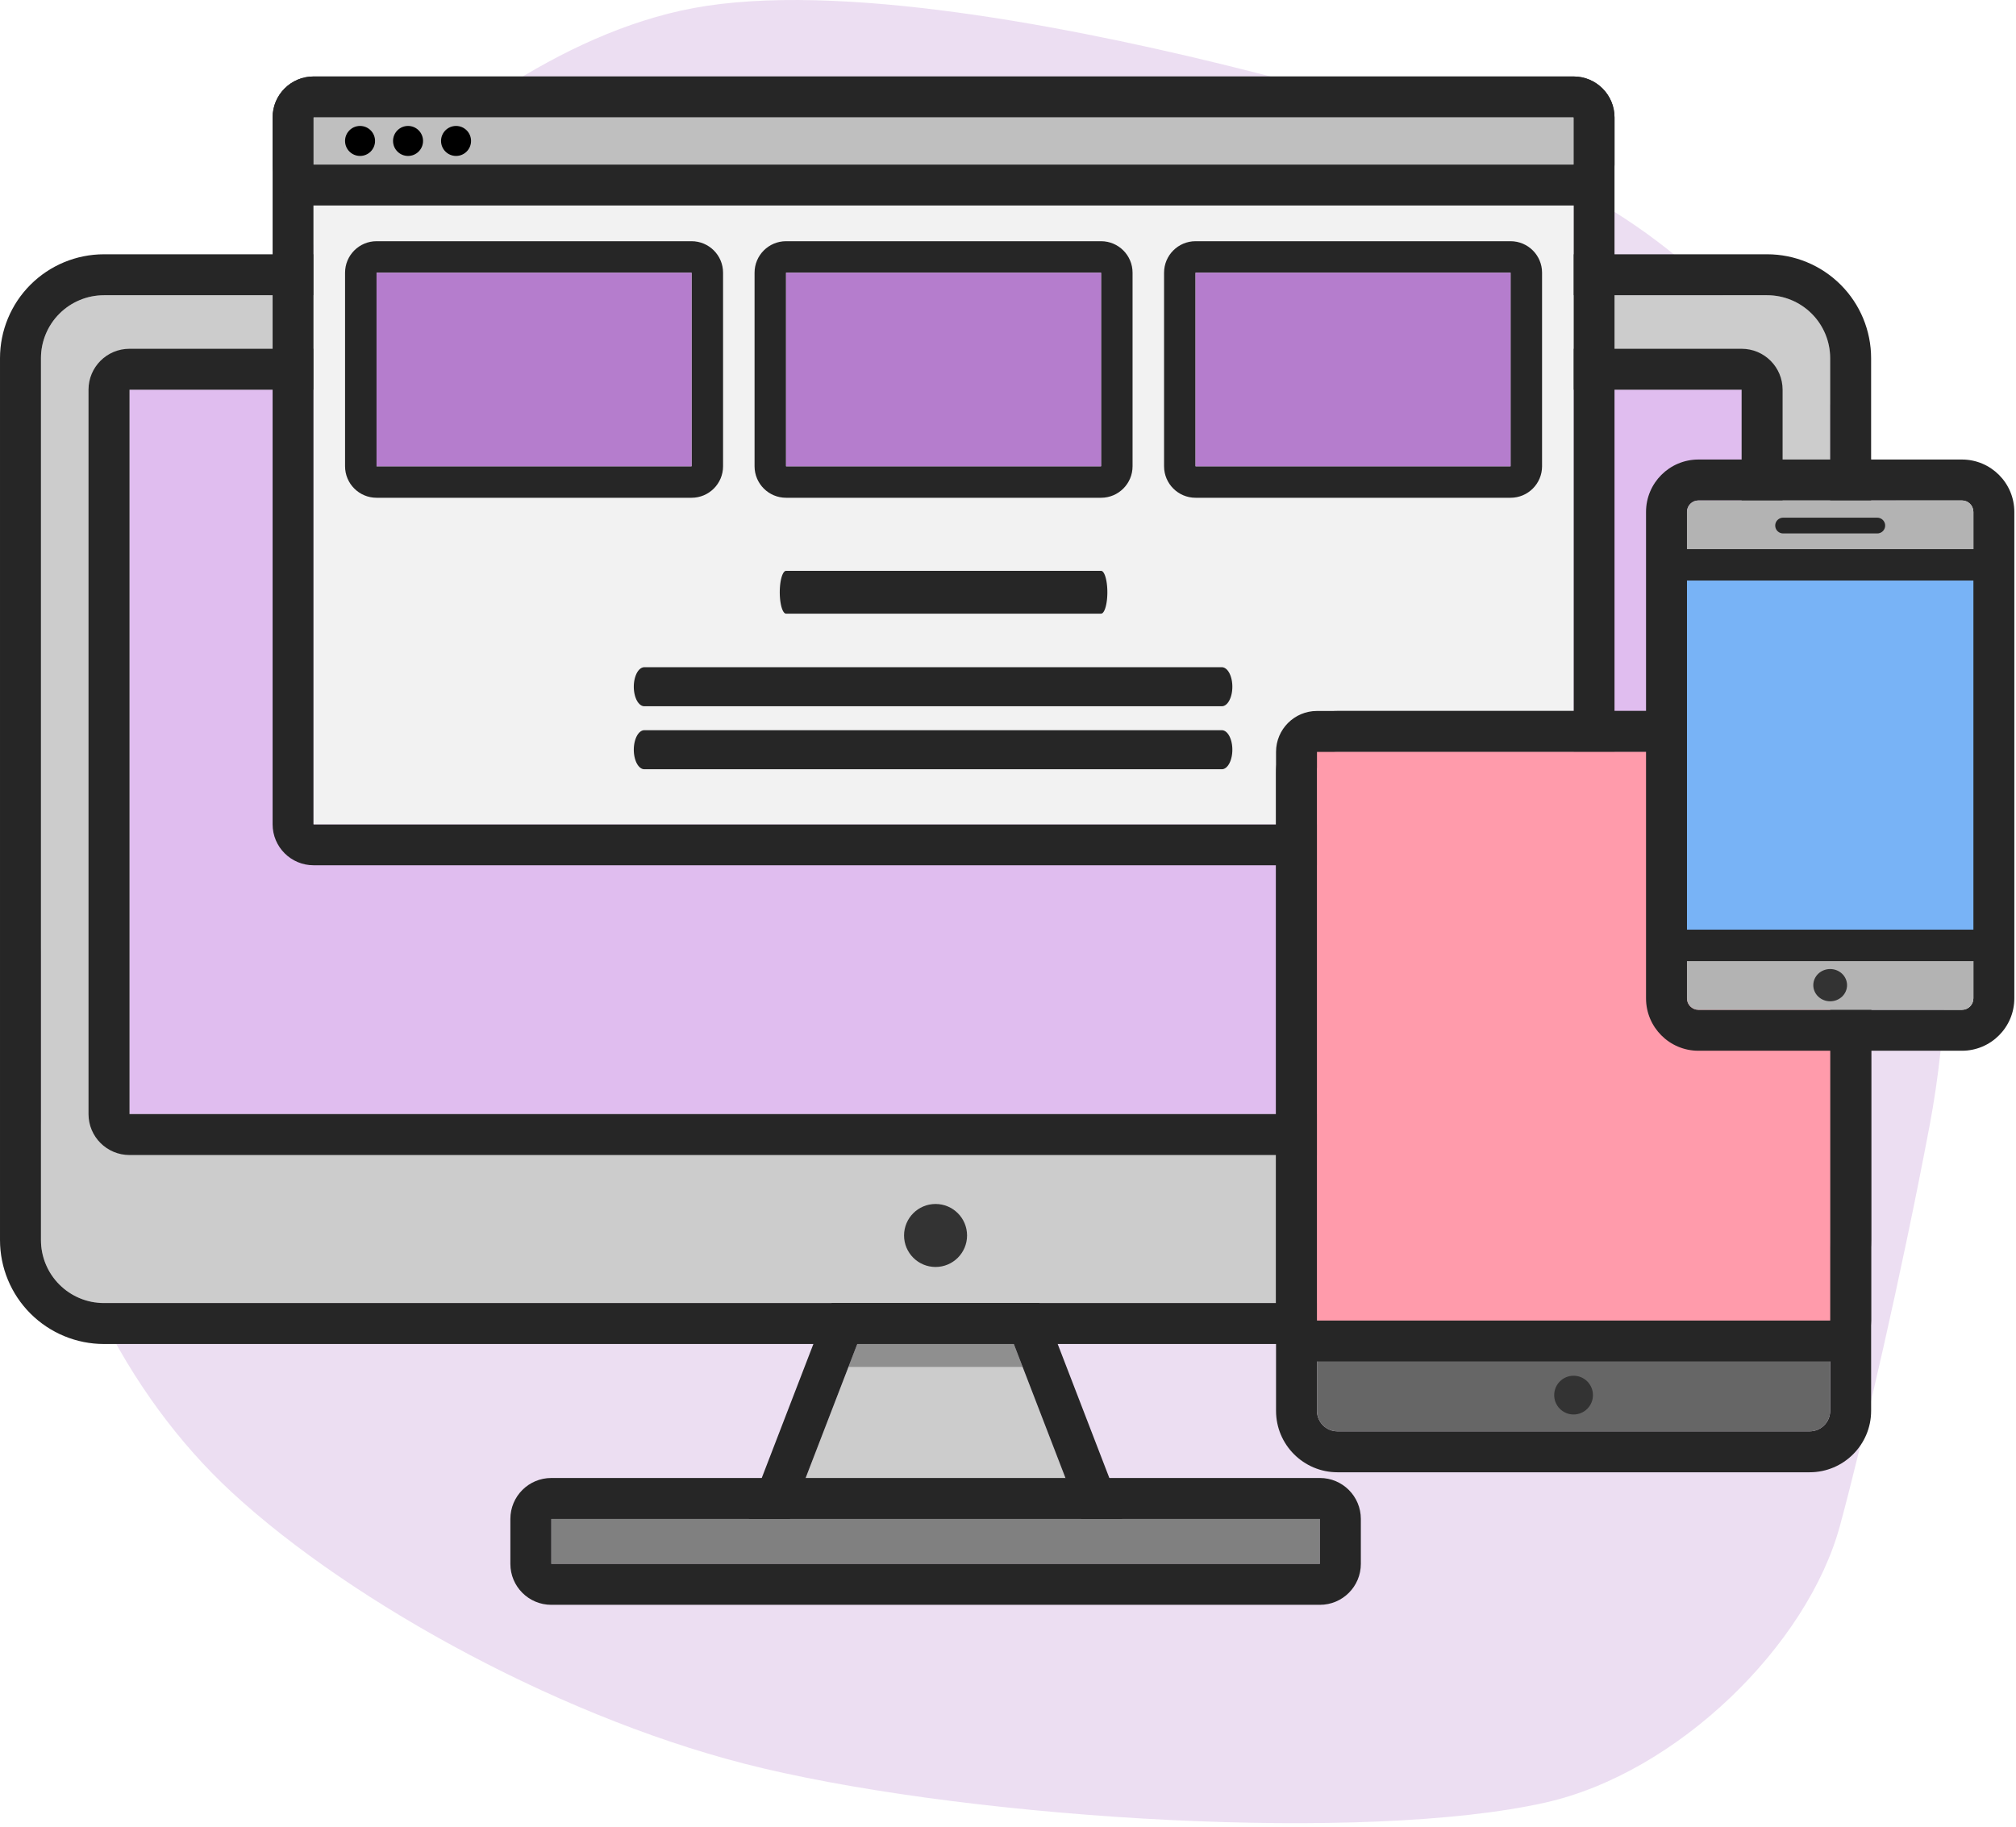
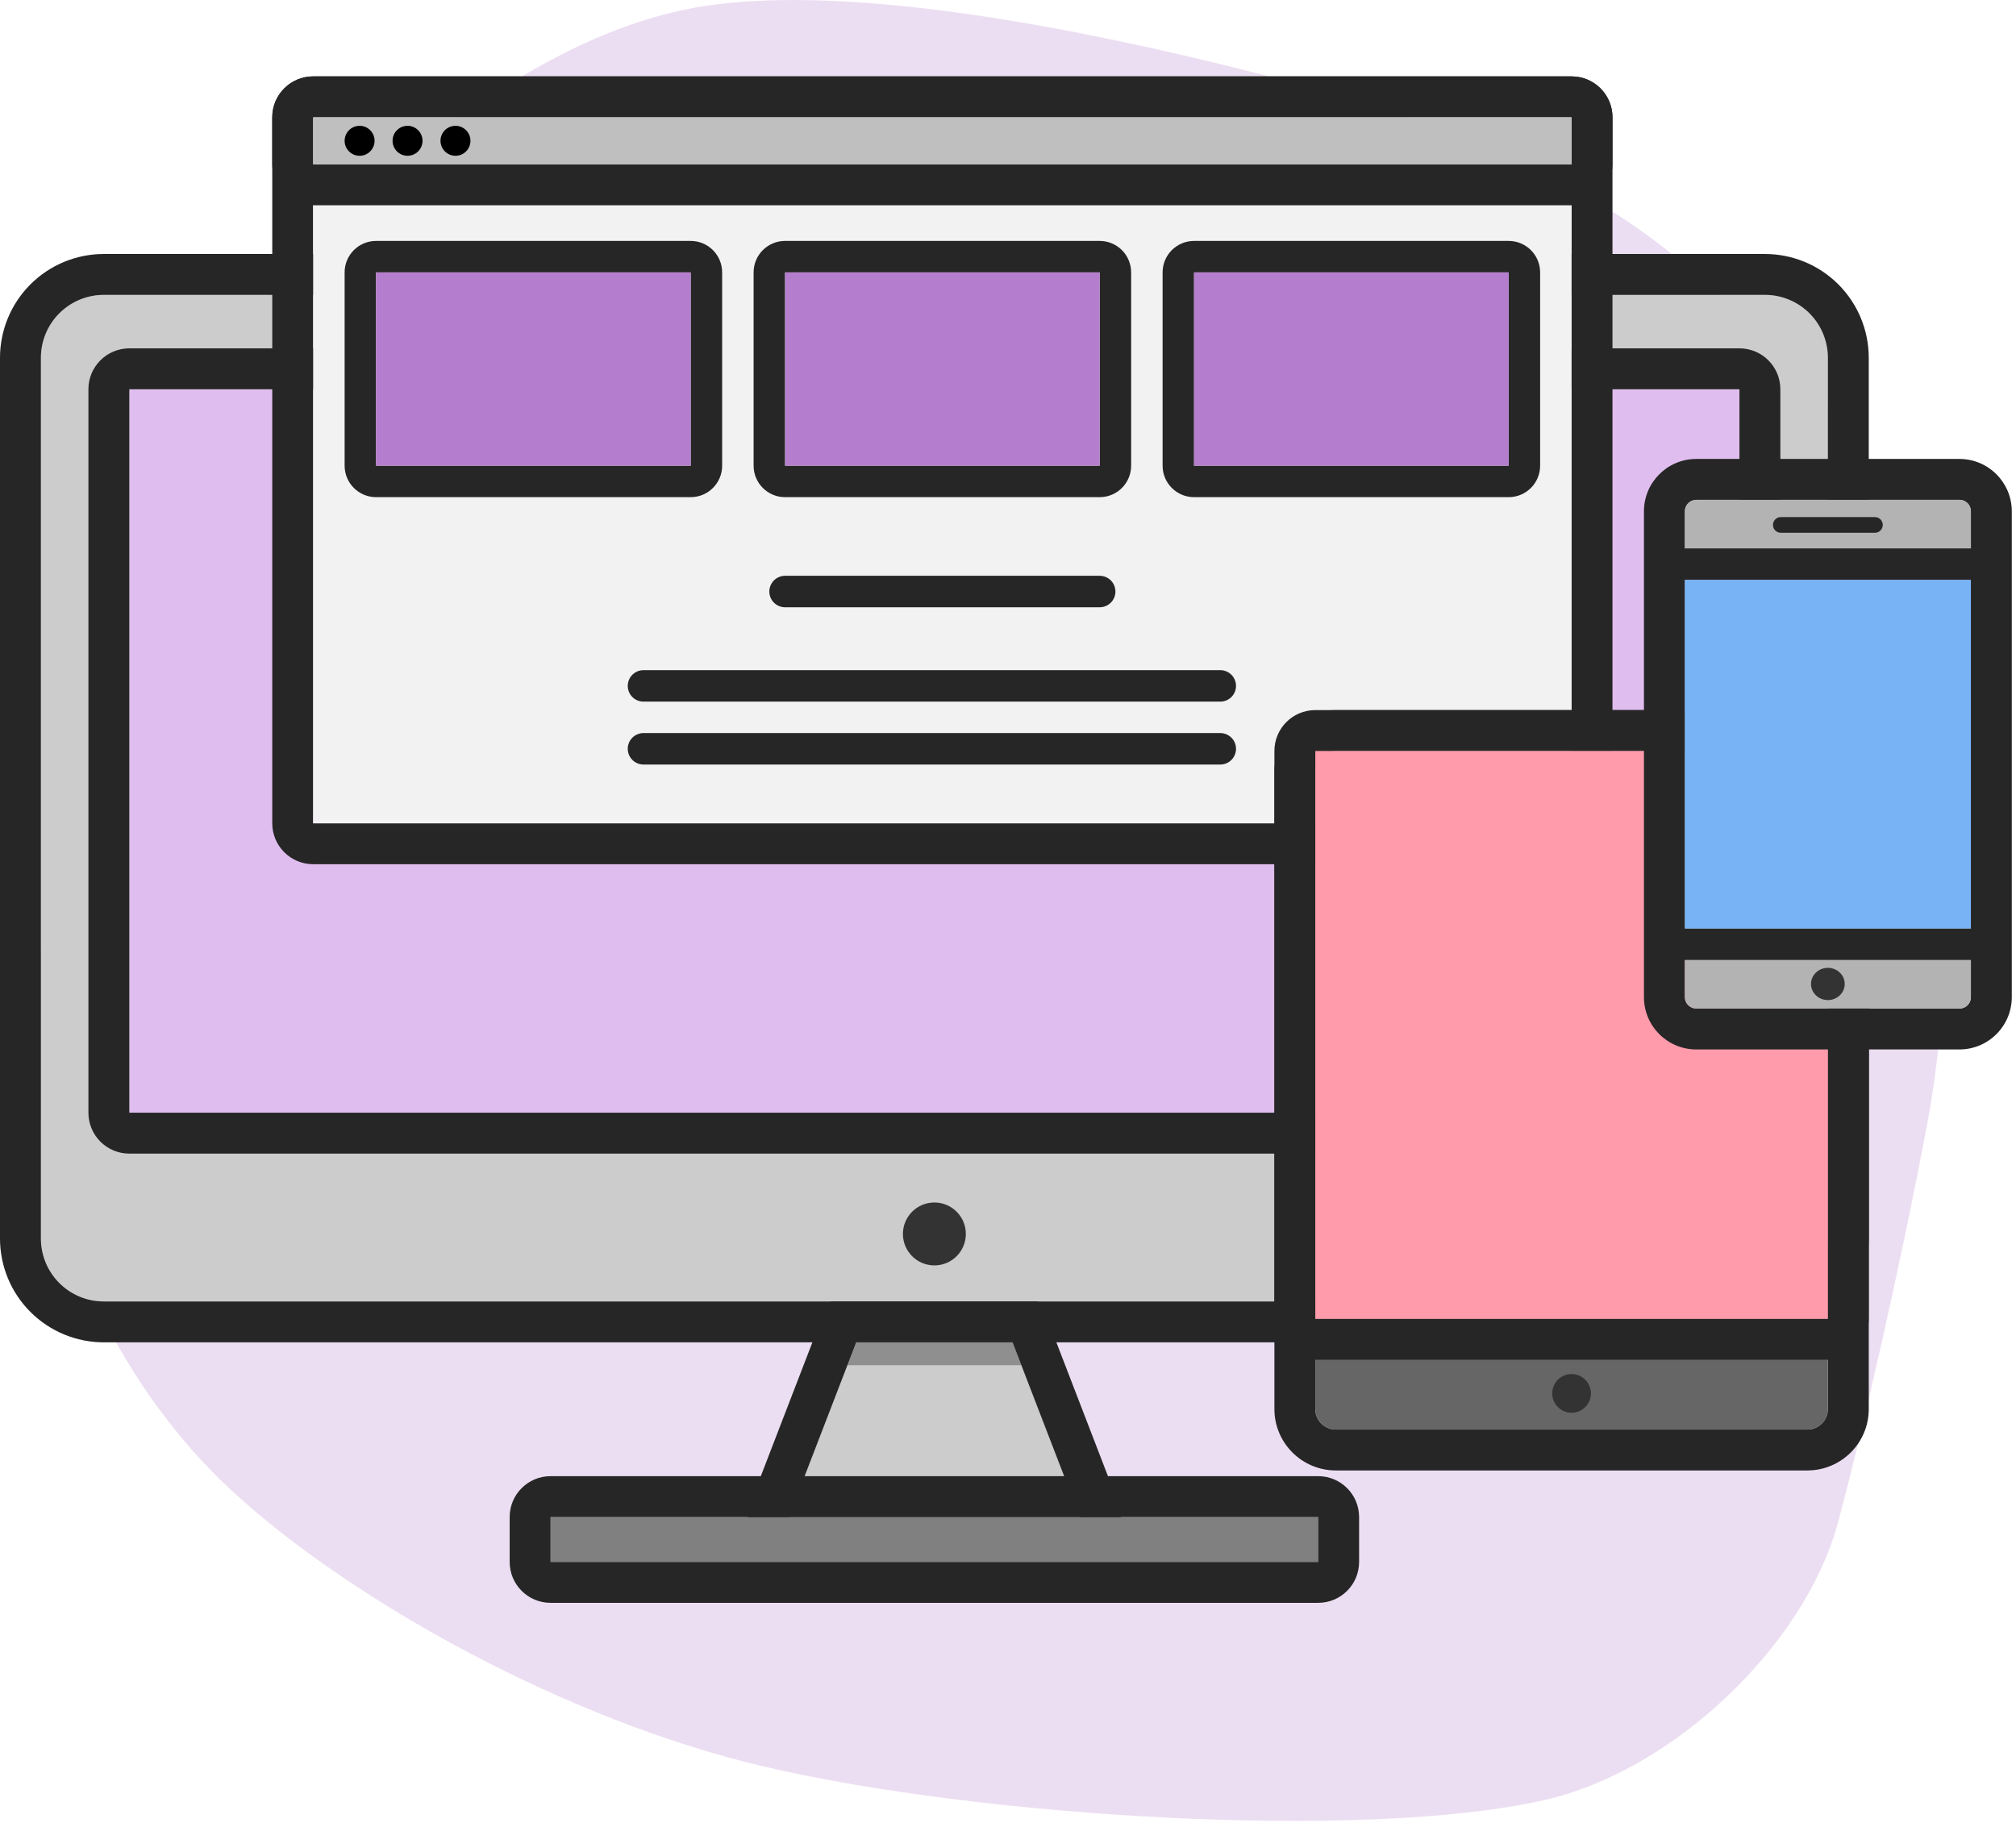
- <svg xmlns="http://www.w3.org/2000/svg" width="100%" height="100%" viewBox="0 0 64 58" version="1.1" xml:space="preserve" style="fill-rule:evenodd;clip-rule:evenodd;stroke-linecap:round;stroke-linejoin:round;stroke-miterlimit:1.5;">
-   <g transform="matrix(1,0,0,1,-414.274,-285.049)">
-     <g transform="matrix(-0.853224,-0.191146,0.191146,-0.853224,732.828,535.268)">
-       <path d="M377,143C368.833,142.907 355.038,145.141 349,148C344.578,150.094 340.967,155.638 340.77,160.155C340.626,163.461 340.586,169.529 340.77,175.023C341.013,182.271 343.75,189.241 344.887,193.322C346.153,197.863 352.286,201.72 357,204C361.714,206.28 367.69,206.848 373.17,207C379.17,207.167 387.862,207 393,205C397.618,203.203 401.333,198.835 404,195C406.652,191.186 408.458,186.604 409,181.99C409.667,176.317 409.833,166.532 408,160.96C406.34,155.916 402.595,151.22 398,148.558C392.833,145.564 384.241,143.082 377,143Z" style="fill:rgb(181,125,205);fill-opacity:0.25;" />
+ <svg xmlns="http://www.w3.org/2000/svg" width="100%" height="100%" viewBox="0 0 267 242" version="1.1" xml:space="preserve" style="fill-rule:evenodd;clip-rule:evenodd;stroke-linecap:round;stroke-linejoin:round;stroke-miterlimit:1.5;">
+   <path d="M100.923,233.94c28.959,6.835 79.781,9.881 103.525,4.525c17.39,-3.922 34.643,-20.756 38.939,-36.658c3.144,-11.637 8.121,-33.179 11.841,-52.856c4.909,-25.962 0.732,-52.921 -0.063,-68.334c-0.884,-17.151 -19.615,-35.75 -34.557,-47.609c-14.942,-11.859 -35.736,-18.638 -55.096,-23.544c-21.198,-5.371 -52.231,-11.701 -72.091,-8.683c-17.849,2.712 -34.536,15.28 -47.071,26.79c-12.467,11.449 -22.534,26.298 -28.137,42.27c-6.888,19.639 -15.274,54.29 -13.194,75.559c1.883,19.256 11.457,38.933 25.673,52.057c15.984,14.757 44.556,30.424 70.231,36.483Z" style="fill:#b57dcd;fill-opacity:0.25;" />
+   <g id="Responsive">
+     <g id="Monitor">
+       <path d="M143.021,200.952l-38.542,0l9.636,-25l19.27,0l9.636,25Z" style="fill:#ccc;" />
+       <clipPath id="_clip1">
+         <path d="M143.021,200.952l-38.542,0l9.636,-25l19.27,0l9.636,25Z" />
+       </clipPath>
+       <g clip-path="url(#_clip1)">
+         <rect x="95.924" y="175.952" width="52.693" height="4.892" style="fill-opacity:0.3;" />
+       </g>
+       <path d="M143.021,206.369c1.785,0 3.456,-0.88 4.466,-2.352c1.01,-1.472 1.23,-3.347 0.588,-5.013l-9.635,-25c-0.806,-2.09 -2.815,-3.468 -5.055,-3.468l-19.27,0c-2.24,0 -4.249,1.378 -5.055,3.468l-9.635,25c-0.642,1.666 -0.422,3.541 0.588,5.013c1.01,1.472 2.681,2.352 4.466,2.352l38.542,0Zm0,-5.417l-38.542,0l9.636,-25l19.27,0l9.636,25Z" style="fill:#262626;" />
+       <path d="M242.083,47.394c0,-2.211 -0.878,-4.33 -2.44,-5.893c-1.563,-1.563 -3.683,-2.441 -5.893,-2.441c-36.655,0 -183.345,0 -220,0c-2.21,0 -4.33,0.878 -5.893,2.441c-1.562,1.563 -2.44,3.682 -2.44,5.893c0,23.939 0,92.727 0,116.666c0,2.21 0.878,4.33 2.44,5.893c1.563,1.563 3.683,2.441 5.893,2.441c36.655,0 183.345,0 220,0c2.21,0 4.33,-0.878 5.893,-2.441c1.562,-1.563 2.44,-3.683 2.44,-5.893c0,-23.939 0,-92.727 0,-116.666Z" style="fill:#ccc;" />
+       <path d="M247.5,47.394c0,-3.647 -1.449,-7.145 -4.027,-9.723c-2.579,-2.579 -6.076,-4.027 -9.723,-4.027c-36.655,0 -183.345,0 -220,0c-3.647,0 -7.144,1.448 -9.723,4.027c-2.578,2.578 -4.027,6.076 -4.027,9.723c0,23.939 0,92.727 0,116.666c0,3.647 1.449,7.144 4.027,9.723c2.579,2.579 6.076,4.027 9.723,4.027c36.655,0 183.345,0 220,0c3.647,0 7.144,-1.448 9.723,-4.027c2.578,-2.579 4.027,-6.076 4.027,-9.723c0,-23.939 0,-92.727 0,-116.666Zm-5.417,0c0,-2.211 -0.878,-4.33 -2.44,-5.893c-1.563,-1.563 -3.683,-2.441 -5.893,-2.441c-36.655,0 -183.345,0 -220,0c-2.21,0 -4.33,0.878 -5.893,2.441c-1.562,1.563 -2.44,3.682 -2.44,5.893c0,23.939 0,92.727 0,116.666c0,2.21 0.878,4.33 2.44,5.893c1.563,1.563 3.683,2.441 5.893,2.441c36.655,0 183.345,0 220,0c2.21,0 4.33,-0.878 5.893,-2.441c1.562,-1.563 2.44,-3.683 2.44,-5.893c0,-23.939 0,-92.727 0,-116.666Z" style="fill:#262626;" />
+       <rect x="72.917" y="200.952" width="101.667" height="5.946" style="fill:#808080;" />
+       <path d="M180,200.952c0,-2.991 -2.425,-5.416 -5.417,-5.416l-101.666,0c-2.992,0 -5.417,2.425 -5.417,5.416l0,5.946c0,2.992 2.425,5.417 5.417,5.417l101.666,0c2.992,0 5.417,-2.425 5.417,-5.417l0,-5.946Zm-5.417,0l-101.666,0l0,5.946l101.666,0l0,-5.946Z" style="fill:#262626;" />
+       <rect x="17.127" y="51.56" width="213.247" height="95.833" style="fill:#e0bdef;" />
+       <path d="M235.79,51.56c0,-2.991 -2.425,-5.416 -5.417,-5.416l-213.246,0c-2.992,0 -5.417,2.425 -5.417,5.416l0,95.834c0,2.991 2.425,5.416 5.417,5.416l213.246,0c2.992,0 5.417,-2.425 5.417,-5.416l0,-95.834Zm-5.417,0l-213.246,0l0,95.834l213.246,0l0,-95.834Z" style="fill:#262626;" />
+       <circle cx="123.75" cy="163.452" r="4.167" style="fill:#333;" />
    </g>
-     <g id="Responsive" transform="matrix(1,0,0,1,-0.225741,135.704)">
-       <g id="Monitor" transform="matrix(1,0,0,1,67.2,7.71885)">
-         <g transform="matrix(0.711538,0,0,0.591372,109.817,73.9452)">
-           <path d="M382,196L369,196L372.25,185.854L378.75,185.854L382,196Z" style="fill:rgb(204,204,204);" />
-           <clipPath id="_clip1">
-             <path d="M382,196L369,196L372.25,185.854L378.75,185.854L382,196Z" />
-           </clipPath>
-           <g clip-path="url(#_clip1)">
-             <g transform="matrix(1.40541,0,0,1.25362,-248.464,-224.428)">
-               <rect x="437.296" y="327.277" width="12.646" height="1.584" style="fill-opacity:0.3;" />
-             </g>
-           </g>
-           <path d="M382,198.198C382.602,198.198 383.166,197.841 383.506,197.244C383.847,196.647 383.921,195.885 383.705,195.209L380.455,185.064C380.183,184.215 379.506,183.656 378.75,183.656L372.25,183.656C371.494,183.656 370.817,184.215 370.545,185.064L367.295,195.209C367.079,195.885 367.153,196.647 367.494,197.244C367.834,197.841 368.398,198.198 369,198.198L382,198.198ZM382,196L369,196L372.25,185.854L378.75,185.854L382,196Z" style="fill:rgb(38,38,38);" />
-         </g>
-         <g transform="matrix(0.8875,0,0,1,42.4125,0)">
-           <path d="M409,153C409,152.47 408.763,151.961 408.34,151.586C407.917,151.211 407.344,151 406.746,151C396.834,151 357.166,151 347.254,151C346.656,151 346.083,151.211 345.66,151.586C345.237,151.961 345,152.47 345,153C345,158.746 345,175.254 345,181C345,181.53 345.237,182.039 345.66,182.414C346.083,182.789 346.656,183 347.254,183C357.166,183 396.834,183 406.746,183C407.344,183 407.917,182.789 408.34,182.414C408.763,182.039 409,181.53 409,181C409,175.254 409,158.746 409,153Z" style="fill:rgb(204,204,204);" />
-           <path d="M410.465,153C410.465,152.125 410.073,151.285 409.376,150.667C408.678,150.048 407.733,149.7 406.746,149.7C396.834,149.7 357.166,149.7 347.254,149.7C346.267,149.7 345.322,150.048 344.624,150.667C343.927,151.285 343.535,152.125 343.535,153C343.535,158.746 343.535,175.254 343.535,181C343.535,181.875 343.927,182.715 344.624,183.333C345.322,183.952 346.267,184.3 347.254,184.3C357.166,184.3 396.834,184.3 406.746,184.3C407.733,184.3 408.678,183.952 409.376,183.333C410.073,182.715 410.465,181.875 410.465,181C410.465,175.254 410.465,158.746 410.465,153ZM409,153C409,152.47 408.763,151.961 408.34,151.586C407.917,151.211 407.344,151 406.746,151C396.834,151 357.166,151 347.254,151C346.656,151 346.083,151.211 345.66,151.586C345.237,151.961 345,152.47 345,153C345,158.746 345,175.254 345,181C345,181.53 345.237,182.039 345.66,182.414C346.083,182.789 346.656,183 347.254,183C357.166,183 396.834,183 406.746,183C407.344,183 407.917,182.789 408.34,182.414C408.763,182.039 409,181.53 409,181C409,175.254 409,158.746 409,153Z" style="fill:rgb(38,38,38);" />
-         </g>
-         <g transform="matrix(1.39429,0,0,0.5,-151.783,93.2812)">
-           <rect x="370.5" y="193.146" width="17.5" height="2.854" style="fill:rgb(128,128,128);" />
-           <path d="M388.932,193.146C388.932,191.71 388.515,190.546 388,190.546L370.5,190.546C369.985,190.546 369.568,191.71 369.568,193.146L369.568,196C369.568,197.436 369.985,198.6 370.5,198.6L388,198.6C388.515,198.6 388.932,197.436 388.932,196L388.932,193.146ZM388,193.146L370.5,193.146L370.5,196L388,196L388,193.146Z" style="fill:rgb(38,38,38);" />
-         </g>
-         <g transform="matrix(0.947762,0,0,1.15,19.6936,-28.85)">
-           <rect x="350" y="159" width="54" height="20" style="fill:rgb(224,189,239);" />
-           <path d="M405.372,159C405.372,158.376 404.758,157.87 404,157.87L350,157.87C349.242,157.87 348.628,158.376 348.628,159L348.628,179C348.628,179.624 349.242,180.13 350,180.13L404,180.13C404.758,180.13 405.372,179.624 405.372,179L405.372,159ZM404,159L350,159L350,179L404,179L404,159Z" style="fill:rgb(38,38,38);" />
-         </g>
-         <g transform="matrix(1,0,0,1,-1,0.854102)">
-           <circle cx="378" cy="180" r="1" style="fill:rgb(51,51,51);" />
-         </g>
+     <g id="Window">
+       <path d="M213.558,15.536c0,-2.992 -2.425,-5.417 -5.416,-5.417l-166.667,0c-2.992,0 -5.417,2.425 -5.417,5.417l0,93.521c0,2.991 2.425,5.417 5.417,5.417l166.667,0c2.991,0 5.416,-2.426 5.416,-5.417l0,-93.521Zm-5.416,0l-166.667,0l0,93.521l166.667,0l0,-93.521Z" style="fill:#262626;" />
+       <rect x="41.475" y="15.536" width="166.667" height="93.521" style="fill:#f2f2f2;" />
+       <g>
+         <path d="M103.975,78.355l41.667,0" style="fill:none;stroke:#262626;stroke-width:4.17px;" />
+         <path d="M85.225,90.855l76.389,0" style="fill:none;stroke:#262626;stroke-width:4.17px;" />
+         <path d="M85.225,99.188l76.389,0" style="fill:none;stroke:#262626;stroke-width:4.17px;" />
      </g>
-       <g id="Window" transform="matrix(1,0,0,1,55.454,5.14962)">
-         <g transform="matrix(1,0,0,1.19394,0,-29.0194)">
-           <path d="M410.3,148.201C410.3,147.599 409.718,147.112 409,147.112L369,147.112C368.282,147.112 367.7,147.599 367.7,148.201L367.7,167C367.7,167.601 368.282,168.089 369,168.089L409,168.089C409.718,168.089 410.3,167.601 410.3,167L410.3,148.201ZM409,148.201L369,148.201L369,167L409,167L409,148.201Z" style="fill:rgb(38,38,38);" />
-           <rect x="369" y="148.201" width="40" height="18.799" style="fill:rgb(242,242,242);" />
-         </g>
-         <g>
-           <g transform="matrix(0.294118,0,0,1,274.588,0)">
-             <path d="M372,163L406,163" style="fill:none;stroke:rgb(38,38,38);stroke-width:1.36px;" />
-           </g>
-           <g transform="matrix(0.539216,0,0,1,178.912,3)">
-             <path d="M372,163L406,163" style="fill:none;stroke:rgb(38,38,38);stroke-width:1.24px;" />
-           </g>
-           <g transform="matrix(0.539216,0,0,1,178.912,5)">
-             <path d="M372,163L406,163" style="fill:none;stroke:rgb(38,38,38);stroke-width:1.24px;" />
-           </g>
-         </g>
-         <g>
-           <g transform="matrix(1,0,0,1,-1,-0.145898)">
-             <path d="M383,153C383,152.448 382.552,152 382,152L372,152C371.448,152 371,152.448 371,153L371,159.146C371,159.698 371.448,160.146 372,160.146L382,160.146C382.552,160.146 383,159.698 383,159.146L383,153ZM382,153L372,153L372,159.146L382,159.146L382,153Z" style="fill:rgb(38,38,38);" />
-             <rect x="372" y="153" width="10" height="6.146" style="fill:rgb(181,125,205);" />
-           </g>
-           <g transform="matrix(1,0,0,1,12,-0.145898)">
-             <path d="M383,153C383,152.448 382.552,152 382,152L372,152C371.448,152 371,152.448 371,153L371,159.146C371,159.698 371.448,160.146 372,160.146L382,160.146C382.552,160.146 383,159.698 383,159.146L383,153ZM382,153L372,153L372,159.146L382,159.146L382,153Z" style="fill:rgb(38,38,38);" />
-             <rect x="372" y="153" width="10" height="6.146" style="fill:rgb(181,125,205);" />
-           </g>
-           <g transform="matrix(1,0,0,1,25,-0.145898)">
-             <path d="M383,153C383,152.448 382.552,152 382,152L372,152C371.448,152 371,152.448 371,153L371,159.146C371,159.698 371.448,160.146 372,160.146L382,160.146C382.552,160.146 383,159.698 383,159.146L383,153ZM382,153L372,153L372,159.146L382,159.146L382,153Z" style="fill:rgb(38,38,38);" />
-             <rect x="372" y="153" width="10" height="6.146" style="fill:rgb(181,125,205);" />
-           </g>
-         </g>
-         <g transform="matrix(0.951538,0,0,0.531406,20.3486,68.3946)">
-           <path d="M409.812,149.657C409.812,148.306 409.2,147.211 408.445,147.211L366.408,147.211C365.654,147.211 365.042,148.306 365.042,149.657L365.042,152.473C365.042,153.824 365.654,154.92 366.408,154.92L408.445,154.92C409.2,154.92 409.812,153.824 409.812,152.473L409.812,149.657ZM408.445,149.657L366.408,149.657L366.408,152.473L408.445,152.473L408.445,149.657Z" style="fill:rgb(38,38,38);" />
-           <rect x="366.408" y="149.657" width="42.037" height="2.816" style="fill:rgb(191,191,191);" />
-         </g>
-         <g transform="matrix(0.190476,0,0,0.190476,299.714,122.861)">
-           <circle cx="371.5" cy="135.5" r="2.5" />
-           <g transform="matrix(1,0,0,1,8,0)">
-             <circle cx="371.5" cy="135.5" r="2.5" />
-           </g>
-           <g transform="matrix(1,0,0,1,16,0)">
-             <circle cx="371.5" cy="135.5" r="2.5" />
-           </g>
-         </g>
+       <g>
+         <path d="M95.642,36.081c0,-2.302 -1.866,-4.167 -4.167,-4.167l-41.667,0c-2.301,0 -4.166,1.865 -4.166,4.167l0,25.607c0,2.302 1.865,4.167 4.166,4.167l41.667,0c2.301,0 4.167,-1.865 4.167,-4.167l0,-25.607Zm-4.167,0l-41.667,0l0,25.607l41.667,0l0,-25.607Z" style="fill:#262626;" />
+         <rect x="49.808" y="36.081" width="41.667" height="25.608" style="fill:#b57dcd;" />
+         <path d="M149.808,36.081c0,-2.302 -1.865,-4.167 -4.166,-4.167l-41.667,0c-2.301,0 -4.167,1.865 -4.167,4.167l0,25.607c0,2.302 1.866,4.167 4.167,4.167l41.667,0c2.301,0 4.166,-1.865 4.166,-4.167l0,-25.607Zm-4.166,0l-41.667,0l0,25.607l41.667,0l0,-25.607Z" style="fill:#262626;" />
+         <rect x="103.975" y="36.081" width="41.667" height="25.608" style="fill:#b57dcd;" />
+         <path d="M203.975,36.081c0,-2.302 -1.866,-4.167 -4.167,-4.167l-41.666,0c-2.302,0 -4.167,1.865 -4.167,4.167l0,25.607c0,2.302 1.865,4.167 4.167,4.167l41.666,0c2.301,0 4.167,-1.865 4.167,-4.167l0,-25.607Zm-4.167,0l-41.666,0l0,25.607l41.666,0l0,-25.607Z" style="fill:#262626;" />
+         <rect x="158.142" y="36.081" width="41.667" height="25.608" style="fill:#b57dcd;" />
      </g>
-       <g id="Tablet" transform="matrix(0.509127,0,0,0.509127,245.53,65.284)">
-         <g transform="matrix(1,0,0,1.05929,0,-12.5686)">
-           <path d="M448.553,213.208C448.553,211.211 446.836,209.59 444.72,209.59C444.72,209.59 415.28,209.59 415.28,209.59C413.164,209.59 411.447,211.211 411.447,213.208L411.447,250.792C411.447,252.789 413.164,254.41 415.28,254.41L444.72,254.41C446.836,254.41 448.553,252.789 448.553,250.792C448.553,250.792 448.553,213.208 448.553,213.208ZM446,213.208C446,212.541 445.426,212 444.72,212L415.28,212C414.574,212 414,212.541 414,213.208L414,250.792C414,251.459 414.574,252 415.28,252L444.72,252C445.426,252 446,251.459 446,250.792L446,213.208Z" style="fill:rgb(38,38,38);" />
-           <path d="M446,213.208C446,212.541 445.426,212 444.72,212L415.28,212C414.574,212 414,212.541 414,213.208L414,250.792C414,251.459 414.574,252 415.28,252L444.72,252C445.426,252 446,251.459 446,250.792L446,213.208Z" style="fill:rgb(102,102,102);" />
-         </g>
-         <g transform="matrix(0.415473,0,0,0.415473,250.138,142.882)">
-           <circle cx="432.908" cy="262.908" r="2.908" style="fill:rgb(51,51,51);" />
-         </g>
-         <g transform="matrix(1,0,0,0.886491,3.94351e-13,24.064)">
-           <path d="M448.553,212C448.553,210.409 447.41,209.12 446,209.12L414,209.12C412.59,209.12 411.447,210.409 411.447,212L411.447,252C411.447,253.591 412.59,254.88 414,254.88L446,254.88C447.41,254.88 448.553,253.591 448.553,252L448.553,212ZM446,212L414,212L414,252L446,252L446,212Z" style="fill:rgb(38,38,38);" />
-           <rect x="414" y="212" width="32" height="40" style="fill:rgb(255,155,171);" />
-         </g>
+       <path d="M213.558,15.536c0,-2.992 -2.425,-5.417 -5.416,-5.417l-166.667,0c-2.992,0 -5.417,2.425 -5.417,5.417l0,6.235c0,2.991 2.425,5.417 5.417,5.417l166.667,0c2.991,0 5.416,-2.426 5.416,-5.417l0,-6.235Zm-5.416,0l-166.667,0l0,6.235l166.667,0l0,-6.235Z" style="fill:#262626;" />
+       <rect x="41.475" y="15.536" width="166.667" height="6.235" style="fill:#bfbfbf;" />
+       <g>
+         <circle cx="47.626" cy="18.65" r="1.984" />
+         <circle cx="53.975" cy="18.65" r="1.984" />
+         <circle cx="60.324" cy="18.65" r="1.984" />
      </g>
-       <g id="Phone" transform="matrix(0.284127,0,0,0.381682,350.426,84.216)">
-         <g transform="matrix(1,0,0,1.05929,4.54747e-13,-12.3003)">
-           <path d="M450.575,212.9C450.575,210.628 447.952,208.785 444.72,208.785L415.28,208.785C412.048,208.785 409.425,210.628 409.425,212.9C409.425,212.9 409.425,251.1 409.425,251.1C409.425,253.372 412.048,255.215 415.28,255.215C415.28,255.215 444.72,255.215 444.72,255.215C447.952,255.215 450.575,253.372 450.575,251.1L450.575,212.9ZM446,212.9C446,212.403 445.426,212 444.72,212L415.28,212C414.574,212 414,212.403 414,212.9L414,251.1C414,251.597 414.574,252 415.28,252L444.72,252C445.426,252 446,251.597 446,251.1L446,212.9Z" style="fill:rgb(38,38,38);" />
-           <path d="M446,212.9C446,212.403 445.426,212 444.72,212L415.28,212C414.574,212 414,212.403 414,212.9L414,251.1C414,251.597 414.574,252 415.28,252L444.72,252C445.426,252 446,251.597 446,251.1L446,212.9Z" style="fill:rgb(179,179,179);" />
-         </g>
-         <g transform="matrix(0.648428,0,0,0.461438,149.29,131.275)">
-           <circle cx="432.908" cy="262.908" r="2.908" style="fill:rgb(51,51,51);" />
-         </g>
-         <g transform="matrix(1,0,0,0.725918,-3.46034e-12,65.041)">
-           <path d="M449.52,212C449.52,210.007 447.944,208.391 446,208.391L414,208.391C412.056,208.391 410.48,210.007 410.48,212L410.48,252C410.48,253.993 412.056,255.609 414,255.609L446,255.609C447.944,255.609 449.52,253.993 449.52,252L449.52,212ZM446,212L414,212L414,252L446,252L446,212Z" style="fill:rgb(38,38,38);" />
-           <rect x="414" y="212" width="32" height="40" style="fill:rgb(120,179,246);" />
-         </g>
-         <g transform="matrix(3.51956,0,0,2.61998,-1225.17,-255.209)">
-           <path d="M468.783,179.225L471.773,179.225" style="fill:none;stroke:rgb(38,38,38);stroke-width:0.5px;" />
-         </g>
-       </g>
+     </g>
+     <g id="Tablet">
+       <path d="M247.5,102.192c0,-4.488 -3.644,-8.132 -8.132,-8.132c0,0 -62.453,0 -62.453,0c-4.488,0 -8.132,3.644 -8.132,8.132l0,84.455c0,4.488 3.644,8.132 8.132,8.132l62.453,0c4.488,0 8.132,-3.644 8.132,-8.132c0,0 0,-84.455 0,-84.455Zm-5.417,0c0,-1.498 -1.216,-2.715 -2.715,-2.715l-62.453,0c-1.499,0 -2.715,1.217 -2.715,2.715l0,84.455c0,1.498 1.216,2.715 2.715,2.715l62.453,0c1.499,0 2.715,-1.217 2.715,-2.715l0,-84.455Z" style="fill:#262626;" />
+       <path d="M242.083,102.192c0,-1.498 -1.216,-2.715 -2.715,-2.715l-62.453,0c-1.499,0 -2.715,1.217 -2.715,2.715l0,84.455c0,1.498 1.216,2.715 2.715,2.715l62.453,0c1.499,0 2.715,-1.217 2.715,-2.715l0,-84.455Z" style="fill:#666;" />
+       <circle cx="208.142" cy="184.572" r="2.563" style="fill:#333;" />
+       <path d="M247.5,99.477c0,-2.992 -2.425,-5.417 -5.417,-5.417l-67.883,0c-2.992,0 -5.417,2.425 -5.417,5.417l0,75.223c0,2.991 2.425,5.416 5.417,5.416l67.883,0c2.992,0 5.417,-2.425 5.417,-5.416l0,-75.223Zm-5.417,0l-67.883,0l0,75.223l67.883,0l0,-75.223Z" style="fill:#262626;" />
+       <rect x="174.2" y="99.477" width="67.884" height="75.223" style="fill:#ff9bab;" />
+     </g>
+     <g id="Phone">
+       <path d="M266.442,67.726c0,-3.826 -3.106,-6.932 -6.932,-6.932l-34.853,0c-3.826,0 -6.932,3.106 -6.932,6.932c0,0 0,64.355 0,64.355c0,3.826 3.106,6.932 6.932,6.932c0,0 34.853,0 34.853,0c3.826,0 6.932,-3.106 6.932,-6.932l0,-64.355Zm-5.417,0c0,-0.836 -0.679,-1.515 -1.515,-1.515l-34.853,0c-0.836,0 -1.515,0.679 -1.515,1.515l0,64.355c0,0.836 0.679,1.515 1.515,1.515l34.853,0c0.836,0 1.515,-0.679 1.515,-1.515l0,-64.355Z" style="fill:#262626;" />
+       <path d="M261.025,67.726c0,-0.836 -0.679,-1.515 -1.515,-1.515l-34.853,0c-0.836,0 -1.515,0.679 -1.515,1.515l0,64.355c0,0.836 0.679,1.515 1.515,1.515l34.853,0c0.836,0 1.515,-0.679 1.515,-1.515l0,-64.355Z" style="fill:#b3b3b3;" />
+       <ellipse cx="242.083" cy="130.338" rx="2.233" ry="2.134" style="fill:#333;" />
+       <path d="M265.192,76.814c0,-2.301 -1.866,-4.166 -4.167,-4.166l-37.883,0c-2.302,0 -4.167,1.865 -4.167,4.166l0,46.179c0,2.301 1.865,4.166 4.167,4.166l37.883,0c2.301,0 4.167,-1.865 4.167,-4.166l0,-46.179Zm-4.167,0l-37.883,0l0,46.179l37.883,0l0,-46.179Z" style="fill:#262626;" />
+       <rect x="223.142" y="76.814" width="37.884" height="46.178" style="fill:#78b3f6;" />
+       <path d="M235.854,69.533l12.459,0" style="fill:none;stroke:#262626;stroke-width:2.08px;" />
    </g>
  </g>
</svg>
